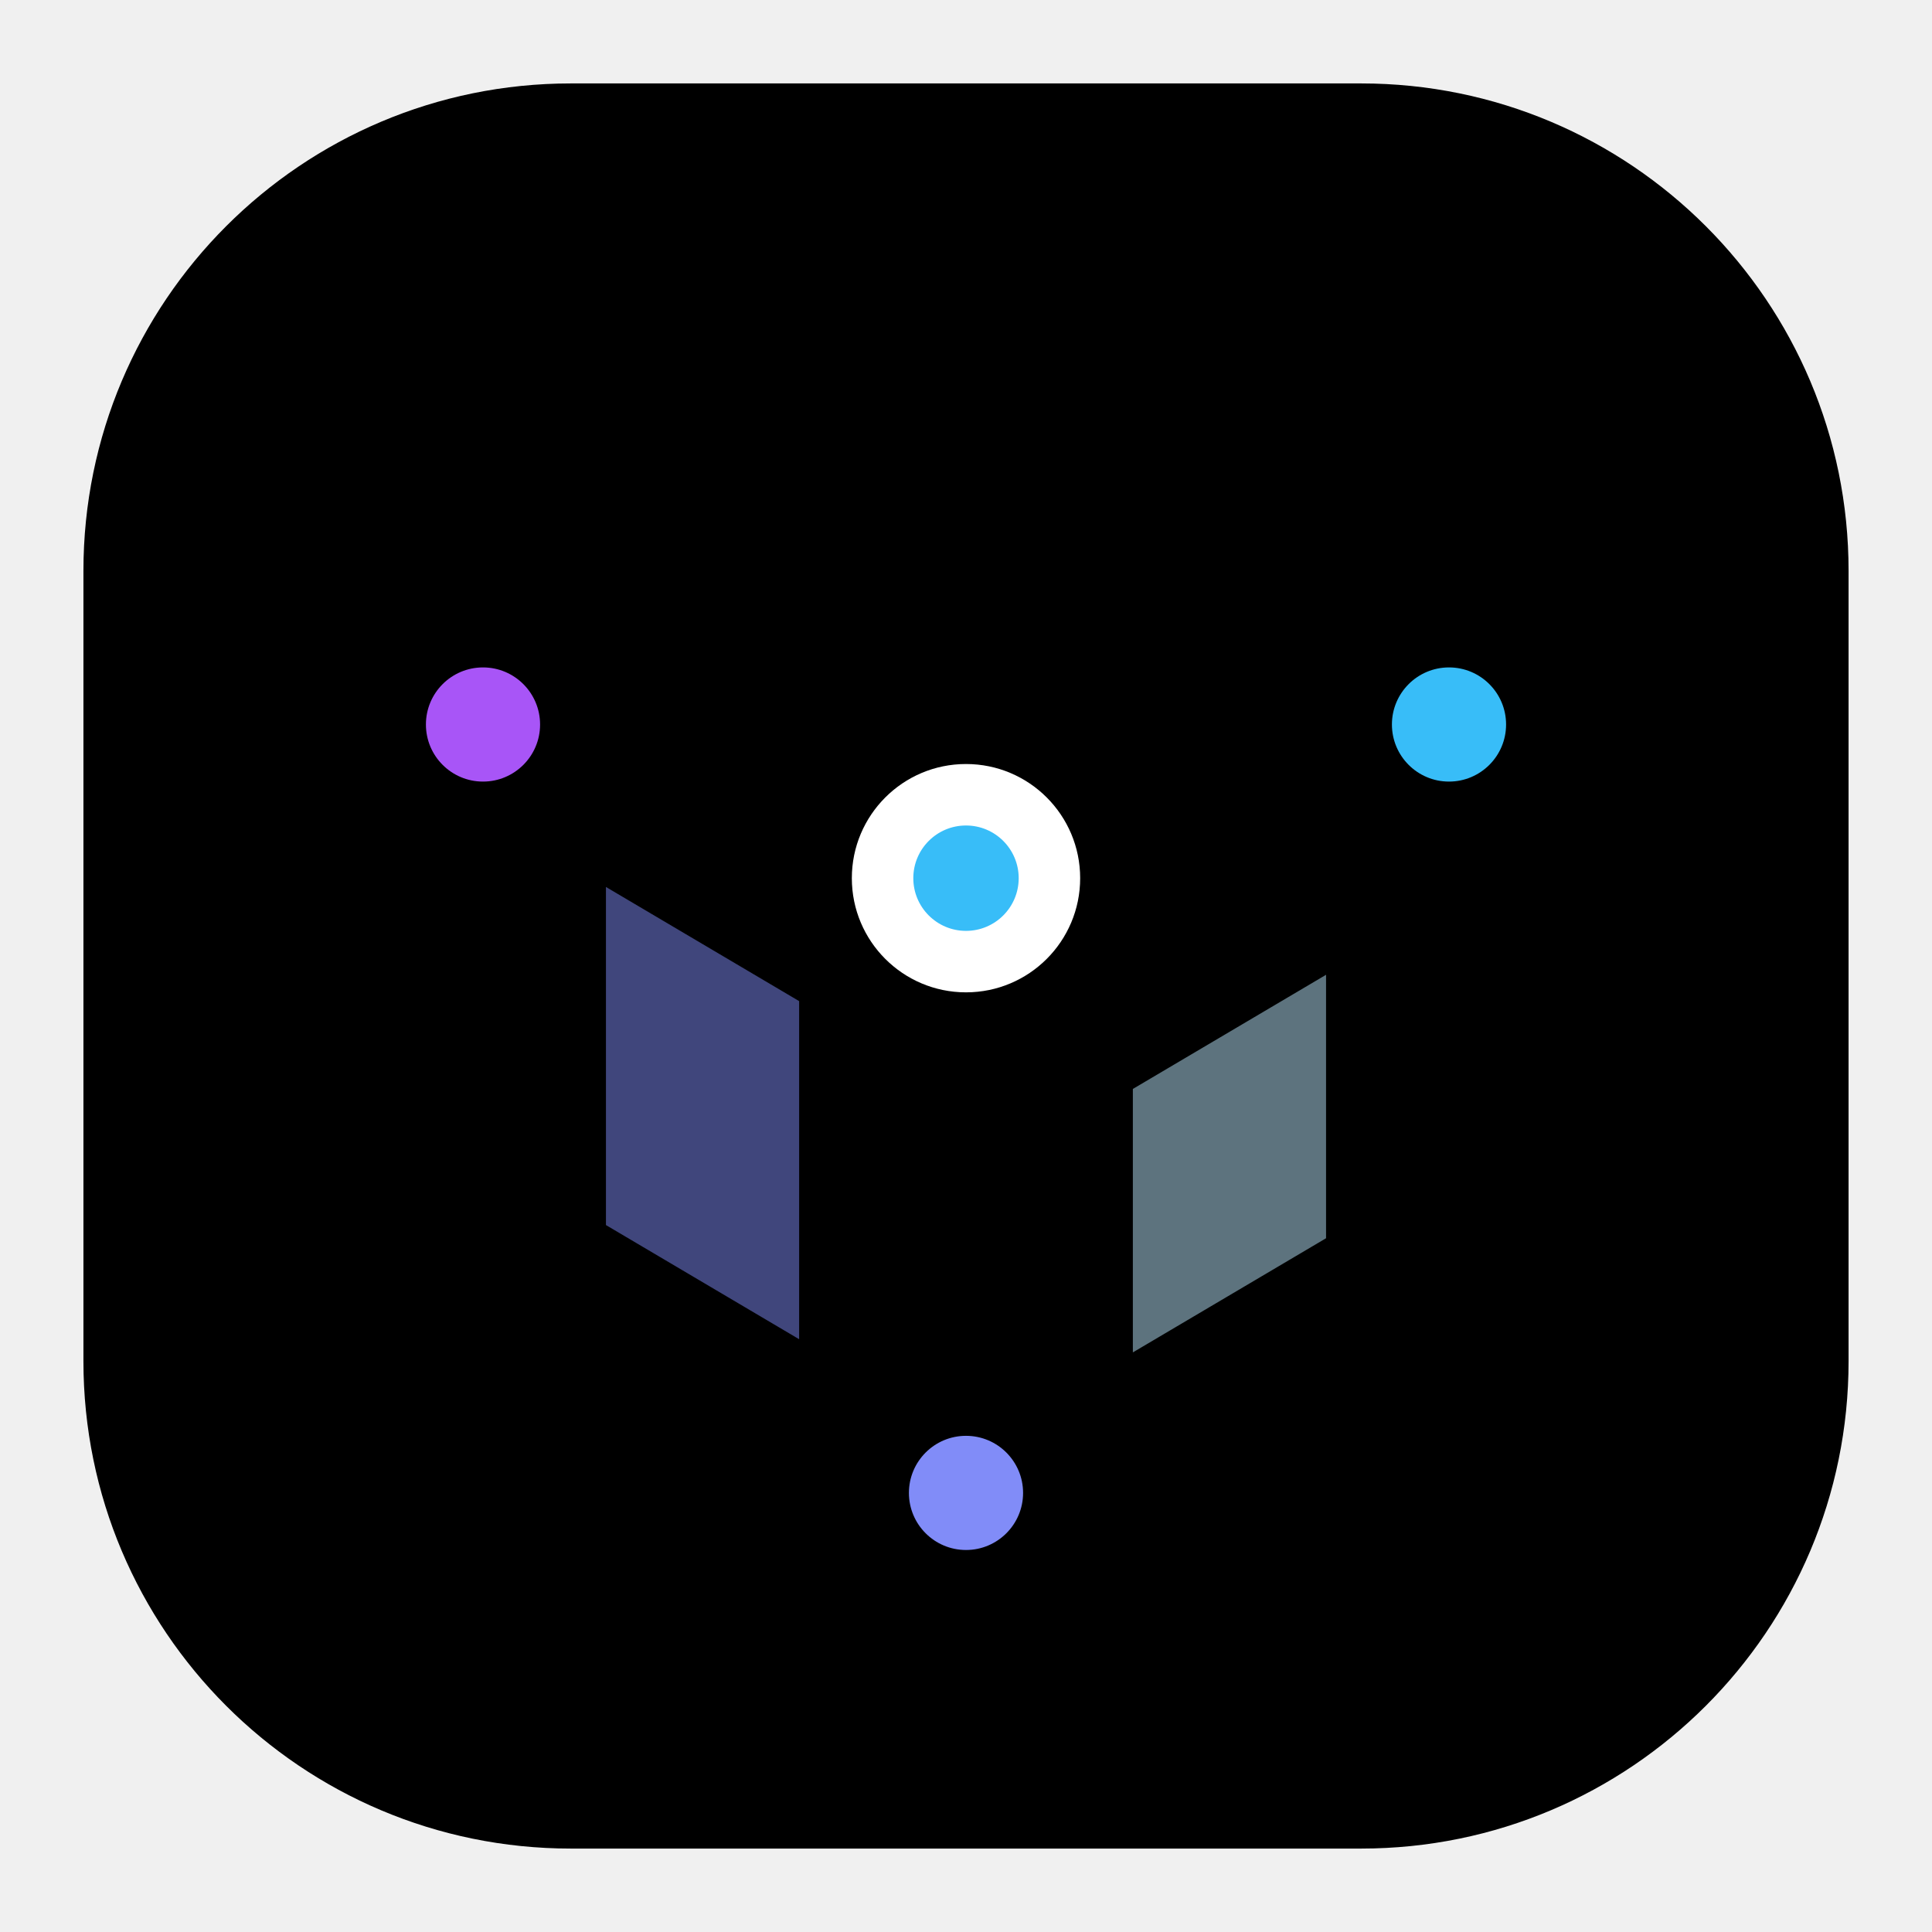
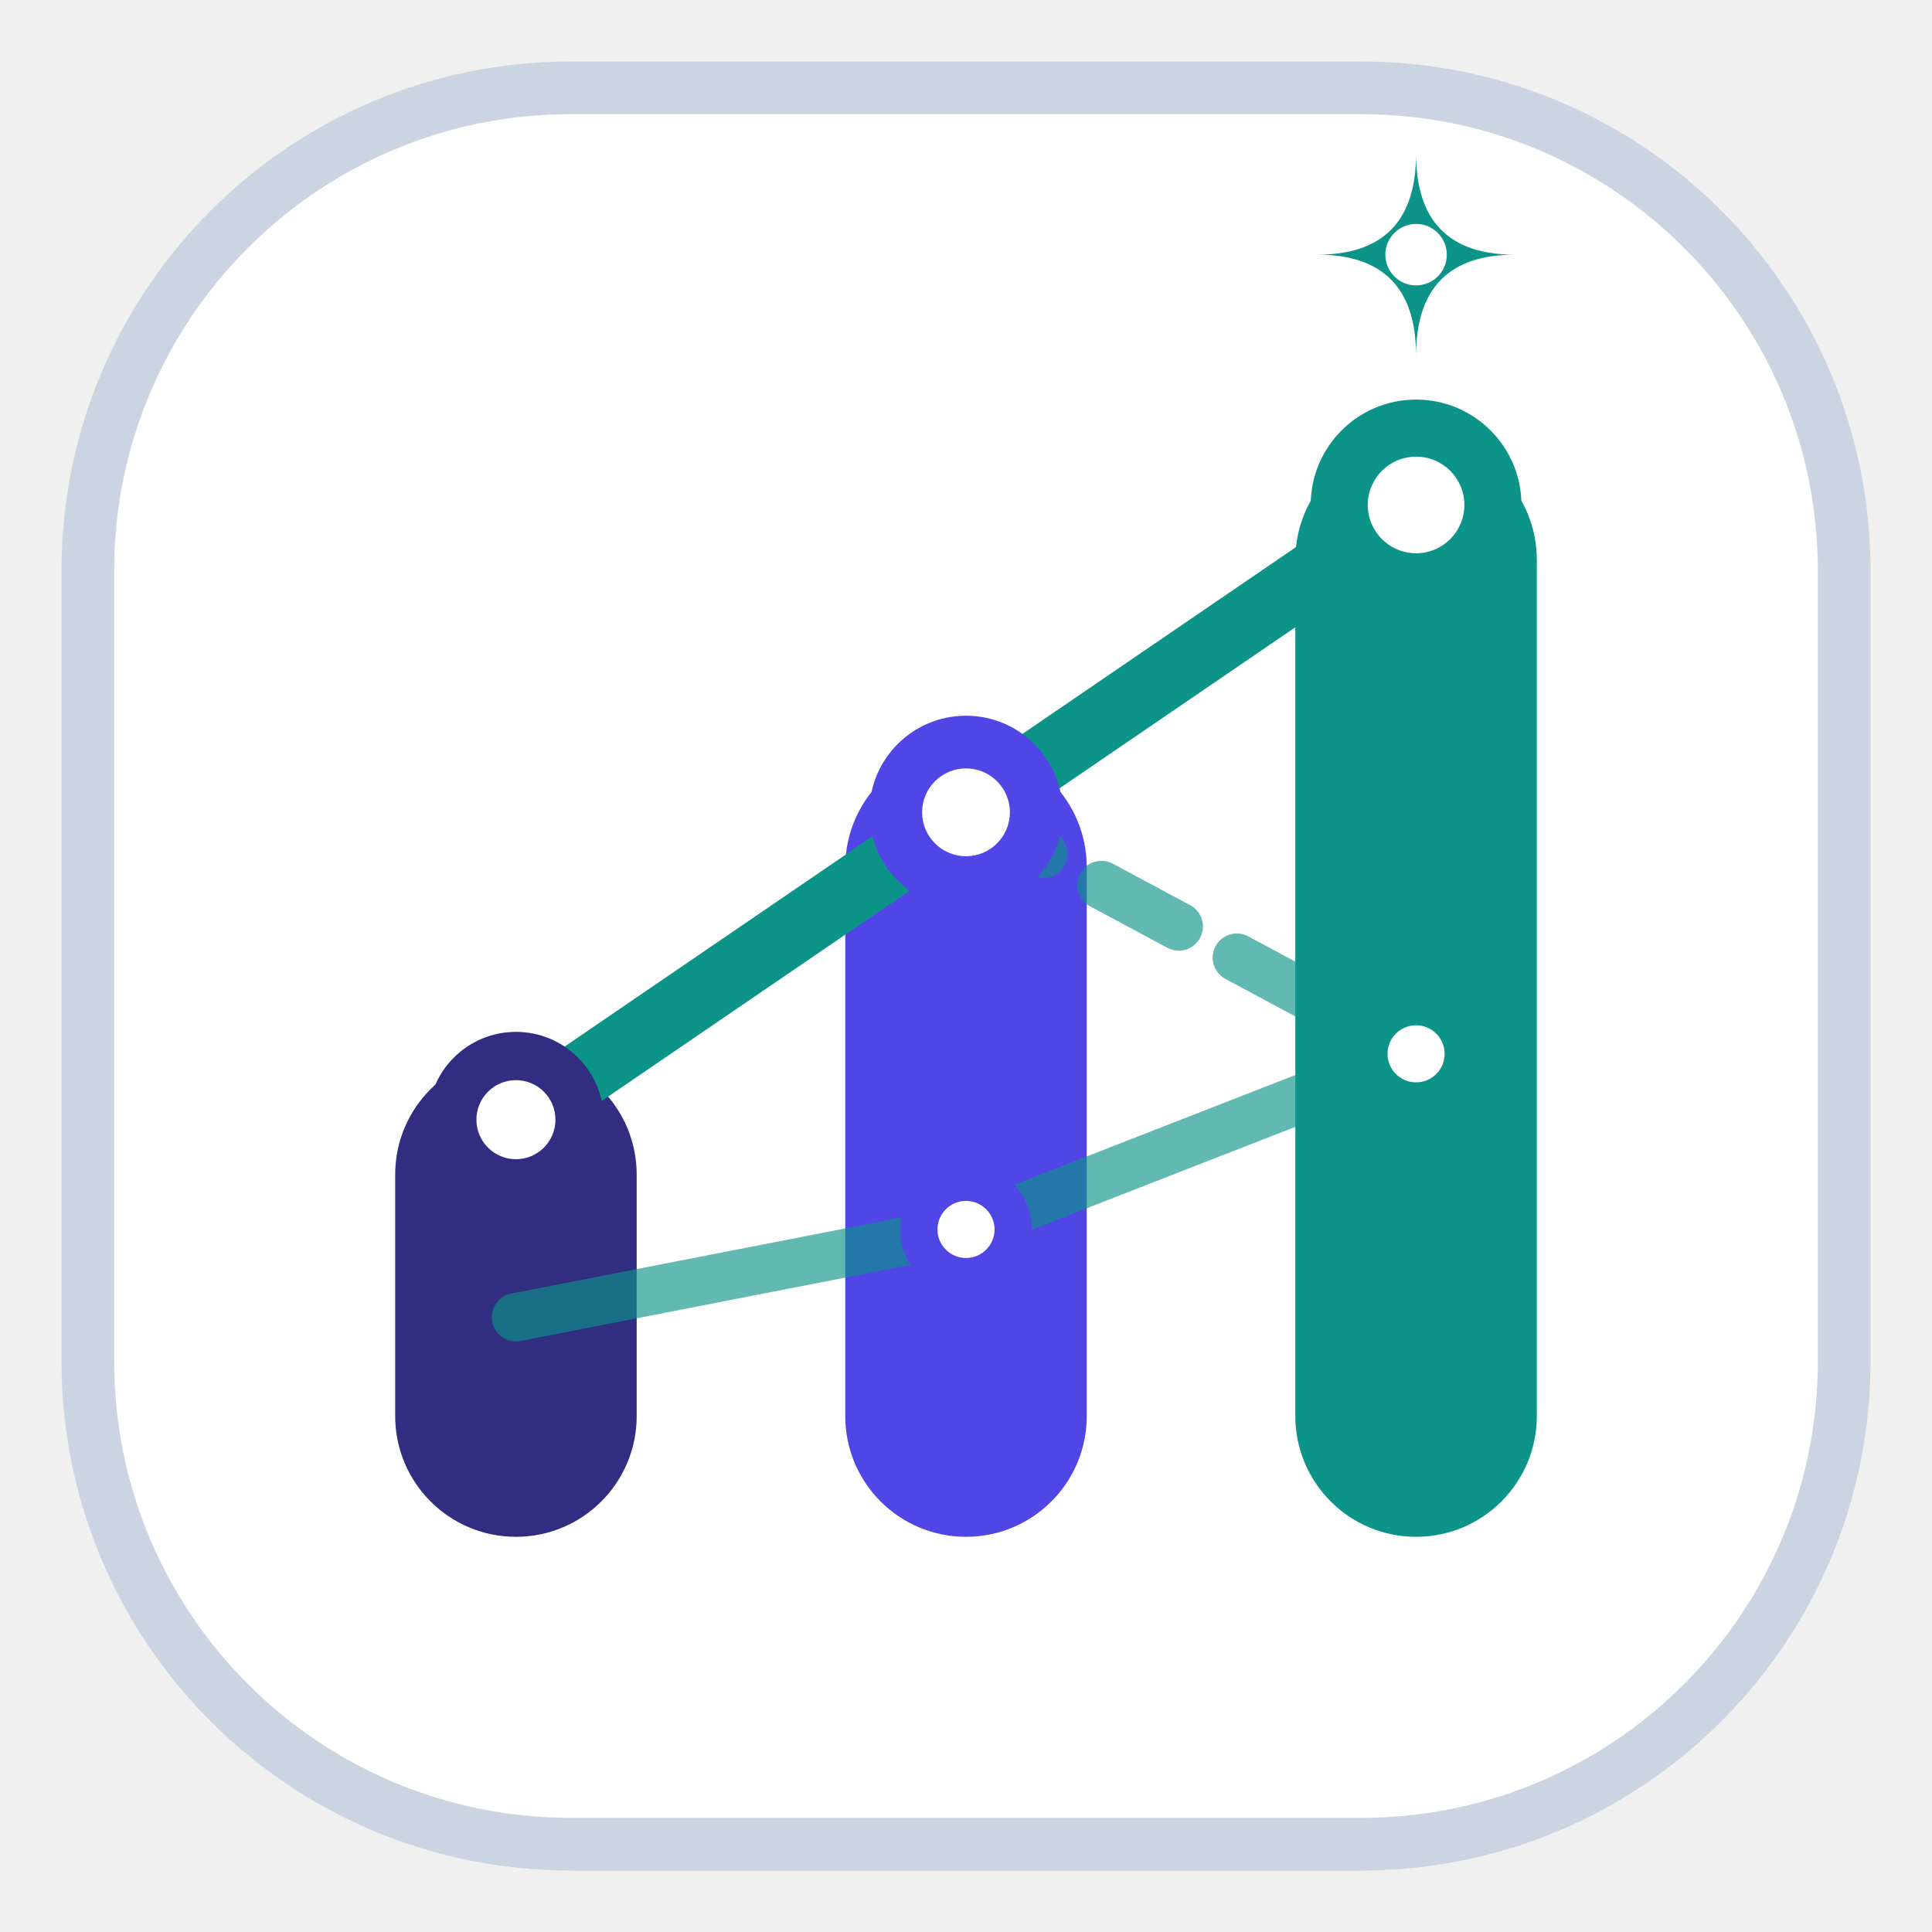
<svg xmlns="http://www.w3.org/2000/svg" width="64" height="64" viewBox="0 0 44 44" fill="none">
  <defs>
-     <linearGradient id="abip-plate" x1="0%" y1="0%" x2="100%" y2="100%">
-       <stop offset="0%" stopColor="#1E1B4B" />
-       <stop offset="50%" stopColor="#0F172A" />
-       <stop offset="100%" stopColor="#020617" />
+     <linearGradient id="fav-plate-dark" x1="0%" y1="0%" x2="100%" y2="100%">
+       <stop offset="0%" stop-color="#151A38" />
+       <stop offset="50%" stop-color="#0B1124" />
+       <stop offset="100%" stop-color="#030714" />
    </linearGradient>
-     <linearGradient id="abip-rim" x1="0%" y1="0%" x2="100%" y2="100%">
-       <stop offset="0%" stopColor="#818CF8" stopOpacity="0.9" />
-       <stop offset="50%" stopColor="#6366F1" stopOpacity="0.4" />
-       <stop offset="100%" stopColor="#38BDF8" stopOpacity="0.8" />
+     <radialGradient id="fav-glow-dark" cx="50%" cy="42%" r="55%">
+       <stop offset="0%" stop-color="#6366F1" stop-opacity="0.30" />
+       <stop offset="55%" stop-color="#38BDF8" stop-opacity="0.08" />
+       <stop offset="100%" stop-color="#030714" stop-opacity="0" />
+     </radialGradient>
+     <linearGradient id="fav-rim-dark" x1="0%" y1="0%" x2="100%" y2="100%">
+       <stop offset="0%" stop-color="#A5B4FC" stop-opacity="0.85" />
+       <stop offset="45%" stop-color="#6366F1" stop-opacity="0.35" />
+       <stop offset="100%" stop-color="#38BDF8" stop-opacity="0.75" />
    </linearGradient>
-     <linearGradient id="abip-p" x1="0%" y1="0%" x2="100%" y2="100%">
-       <stop offset="0%" stopColor="#6366F1" />
-       <stop offset="100%" stopColor="#4338CA" />
-     </linearGradient>
-     <linearGradient id="abip-s" x1="0%" y1="0%" x2="100%" y2="100%">
-       <stop offset="0%" stopColor="#38BDF8" />
-       <stop offset="100%" stopColor="#2563EB" />
-     </linearGradient>
-     <linearGradient id="abip-a" x1="0%" y1="100%" x2="100%" y2="0%">
-       <stop offset="0%" stopColor="#A855F7" />
-       <stop offset="100%" stopColor="#C084FC" />
-     </linearGradient>
+     <style>
+       .fav-bg { fill: #FFFFFF; stroke: #CBD5E1; }
+       .fav-b1 { fill: #312E81; }
+       .fav-b2 { fill: #4F46E5; }
+       .fav-b3 { fill: #0D9488; }
+       .fav-line-pri { stroke: #0D9488; stroke-width: 1.5px; }
+       .fav-line-sec { stroke: #0D9488; stroke-width: 1.1px; opacity: 0.65; }
+       .fav-node-1 { fill: #312E81; }
+       .fav-node-2 { fill: #4F46E5; }
+       .fav-node-3 { fill: #0D9488; }
+       .fav-spark { fill: #0D9488; }
+ 
+       @media (prefers-color-scheme: dark) {
+         .fav-bg { fill: url(#fav-plate-dark); stroke: url(#fav-rim-dark); }
+         .fav-b1 { fill: #6366F1; }
+         .fav-b2 { fill: #818CF8; }
+         .fav-b3 { fill: #38BDF8; }
+         .fav-line-pri { stroke: #A78BFA; stroke-width: 1.4px; }
+         .fav-line-sec { stroke: #A78BFA; stroke-width: 1.0px; opacity: 0.55; }
+         .fav-node-1 { fill: #6366F1; }
+         .fav-node-2 { fill: #818CF8; }
+         .fav-node-3 { fill: #38BDF8; }
+         .fav-spark { fill: #34D399; }
+       }
+     </style>
  </defs>
-   <rect x="2" y="2" width="40" height="40" rx="11" fill="url(#abip-plate)" />
-   <rect x="2.5" y="2.5" width="39" height="39" rx="10.5" stroke="url(#abip-rim)" stroke-width="1.2" />
-   <path d="M22 9L31.5 14.5L22 20L12.5 14.5L22 9Z" fill="url(#abip-a)" fill-opacity="0.95" />
-   <path d="M11 16.5L20.5 22V33.5L11 28V16.5Z" fill="url(#abip-p)" />
-   <path d="M13.8 20.2L18.2 22.8V30.5L13.8 27.9V20.2Z" fill="#818CF8" fill-opacity="0.5" />
-   <path d="M23.5 22L33 16.5V28L23.5 33.5V22Z" fill="url(#abip-s)" />
-   <path d="M25.8 24.8L30.2 22.2V28.2L25.8 30.8V24.8Z" fill="#BAE6FD" fill-opacity="0.5" />
-   <circle cx="22" cy="20" r="2.6" fill="#FFFFFF" />
-   <circle cx="22" cy="20" r="1.2" fill="#38BDF8" />
-   <circle cx="11" cy="16.5" r="1.3" fill="#A855F7" />
-   <circle cx="33" cy="16.5" r="1.3" fill="#38BDF8" />
-   <circle cx="22" cy="34" r="1.3" fill="#818CF8" />
+   <rect x="2" y="2" width="40" height="40" rx="11" class="fav-bg" stroke-width="1.2" />
+   <rect x="9" y="24" width="5.5" height="11" rx="2.75" class="fav-b1" />
+   <rect x="19.25" y="17" width="5.5" height="18" rx="2.75" class="fav-b2" />
+   <rect x="29.5" y="10" width="5.5" height="25" rx="2.75" class="fav-b3" />
+   <line x1="11.75" y1="25.5" x2="22" y2="18.5" class="fav-line-pri" stroke-linecap="round" />
+   <line x1="22" y1="18.5" x2="32.25" y2="11.5" class="fav-line-pri" stroke-linecap="round" />
+   <line x1="11.75" y1="30" x2="22" y2="28" class="fav-line-sec" stroke-linecap="round" />
+   <line x1="22" y1="28" x2="32.25" y2="24" class="fav-line-sec" stroke-linecap="round" />
+   <line x1="22" y1="18.5" x2="32.25" y2="24" class="fav-line-sec" stroke-linecap="round" stroke-dasharray="2 1.5" />
+   <circle cx="11.75" cy="25.5" r="2.0" class="fav-node-1" />
+   <circle cx="11.75" cy="25.5" r="0.9" fill="#FFFFFF" />
+   <circle cx="22" cy="18.5" r="2.2" class="fav-node-2" />
+   <circle cx="22" cy="18.5" r="1.0" fill="#FFFFFF" />
+   <circle cx="32.25" cy="11.5" r="2.4" class="fav-node-3" />
+   <circle cx="32.25" cy="11.5" r="1.1" fill="#FFFFFF" />
+   <circle cx="22" cy="28" r="1.5" class="fav-node-2" />
+   <circle cx="22" cy="28" r="0.65" fill="#FFFFFF" />
+   <circle cx="32.25" cy="24" r="1.5" class="fav-node-3" />
+   <circle cx="32.25" cy="24" r="0.65" fill="#FFFFFF" />
+   <path d="M 32.25 3.5 Q 32.25 5.8 34.5 5.8 Q 32.25 5.8 32.25 8.1 Q 32.25 5.8 30 5.8 Q 32.25 5.8 32.25 3.5 Z" class="fav-spark" />
+   <circle cx="32.25" cy="5.8" r="0.7" fill="#FFFFFF" />
</svg>
